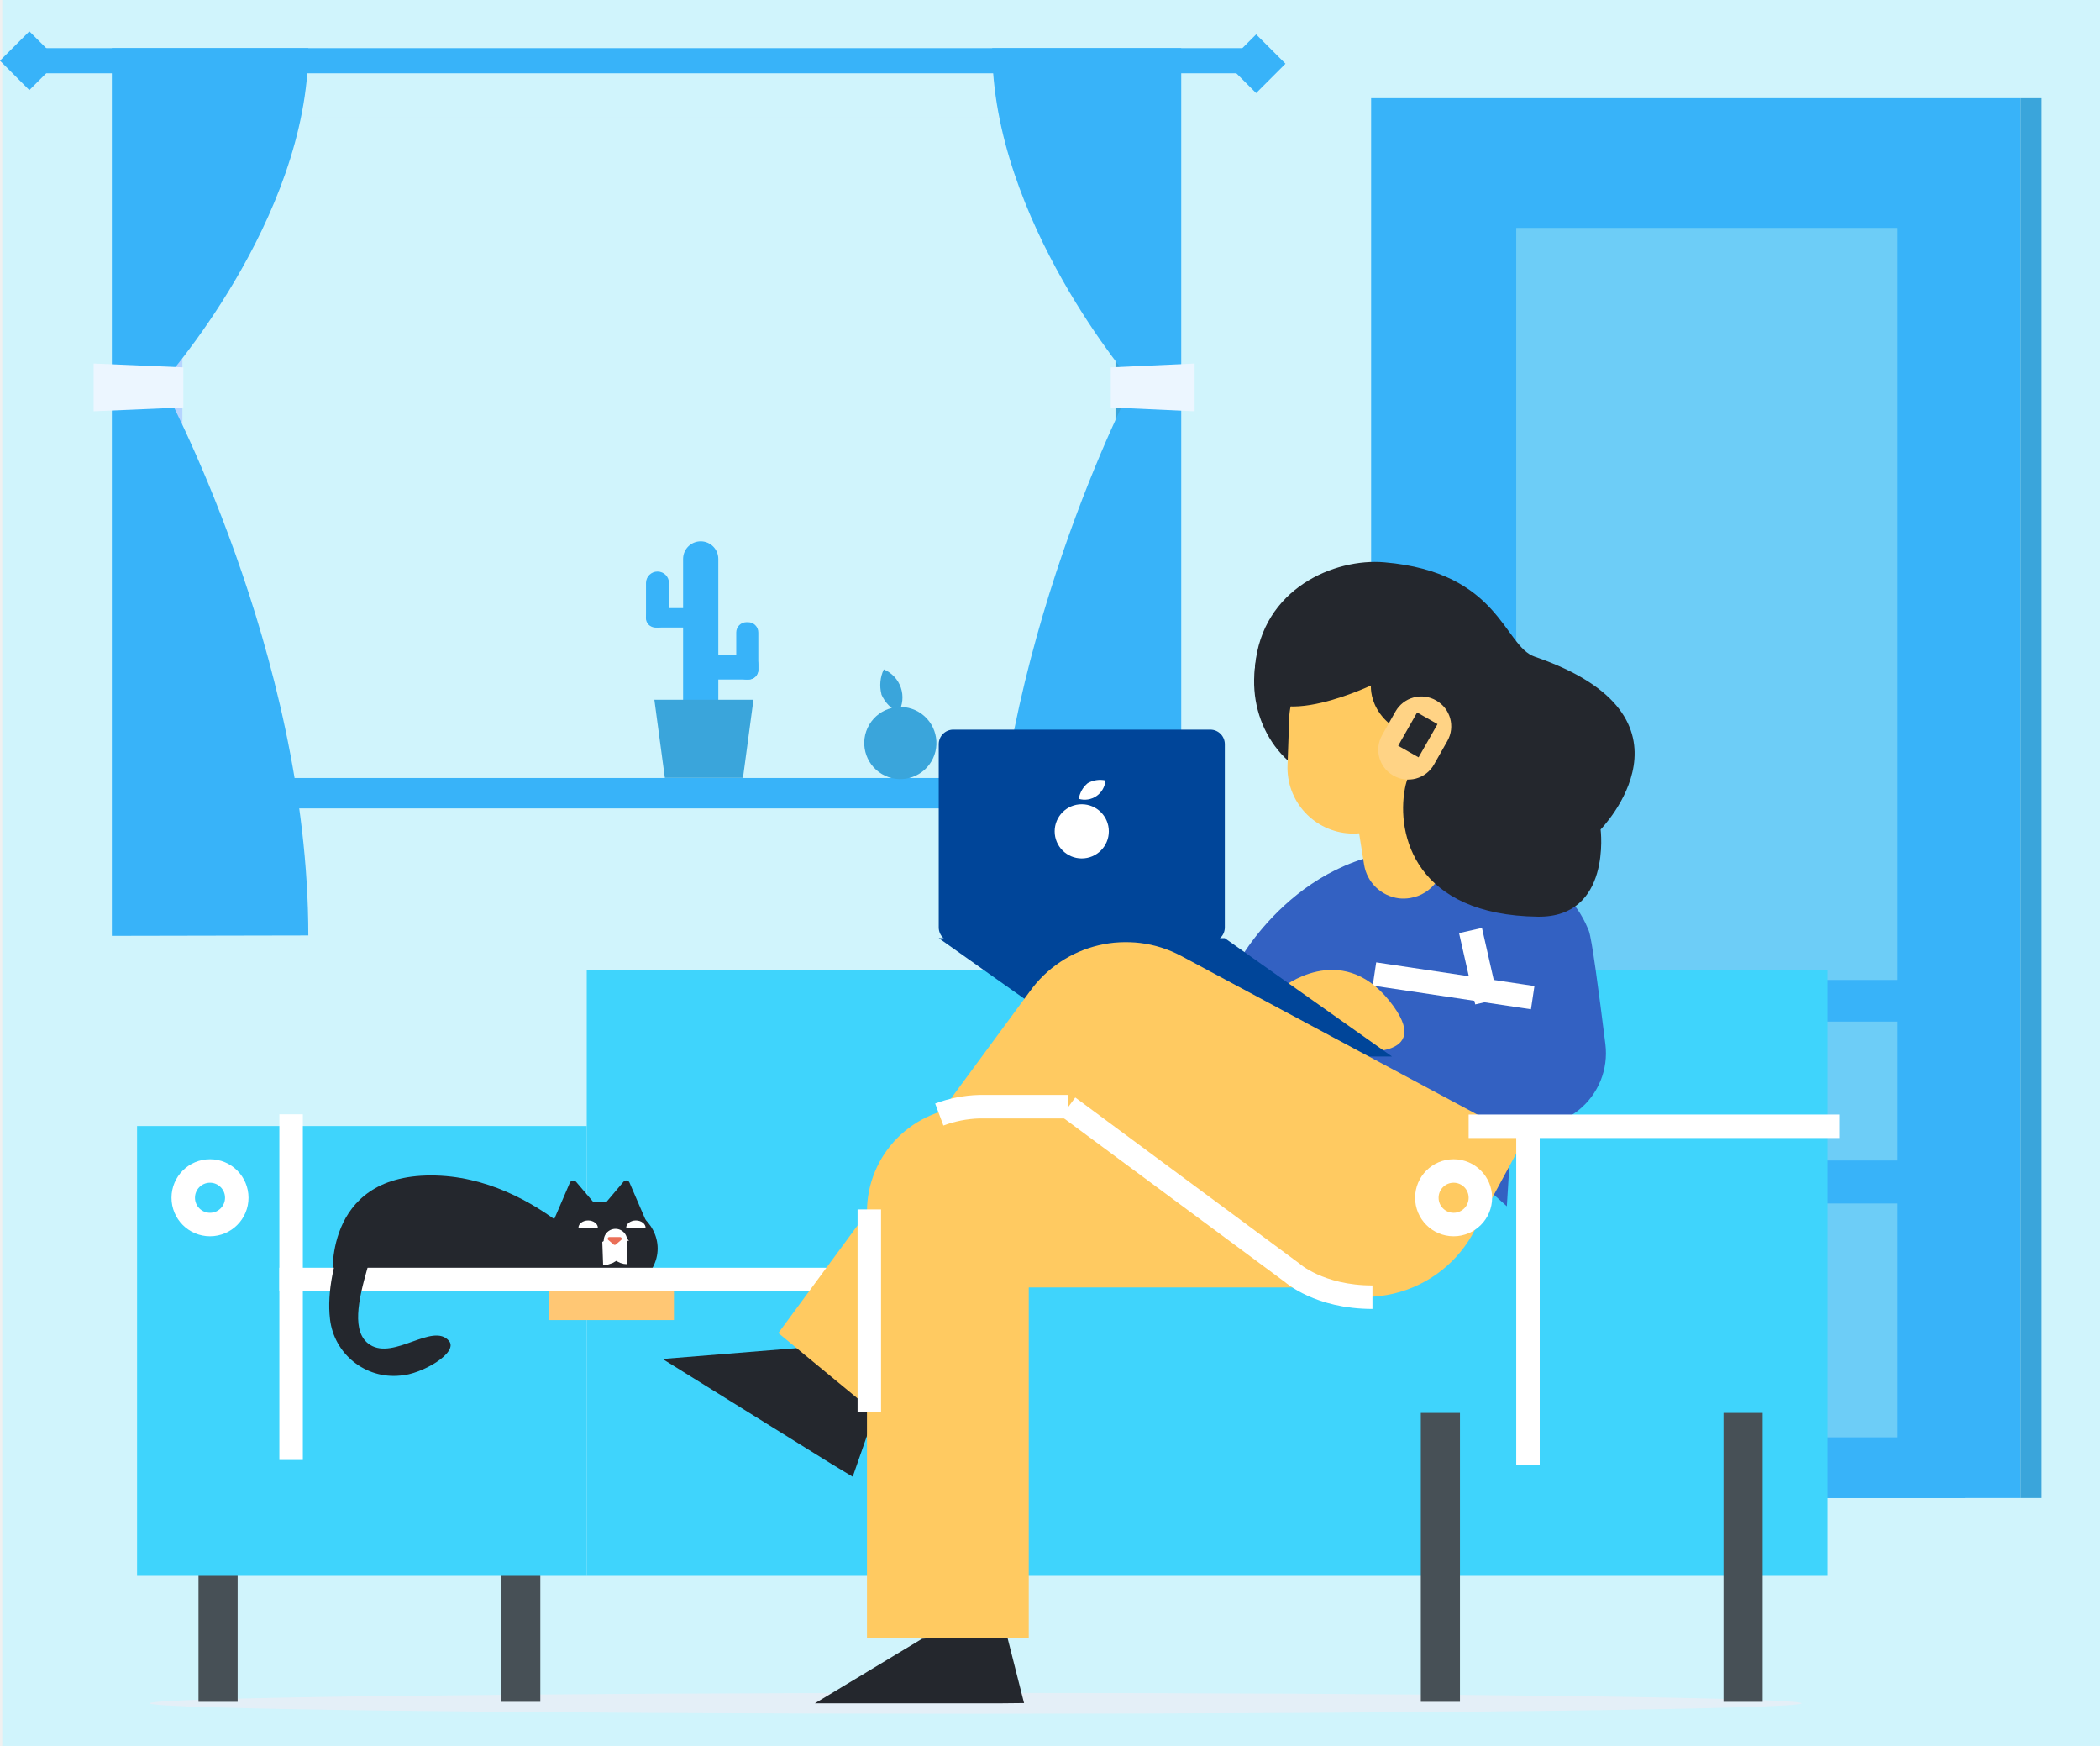
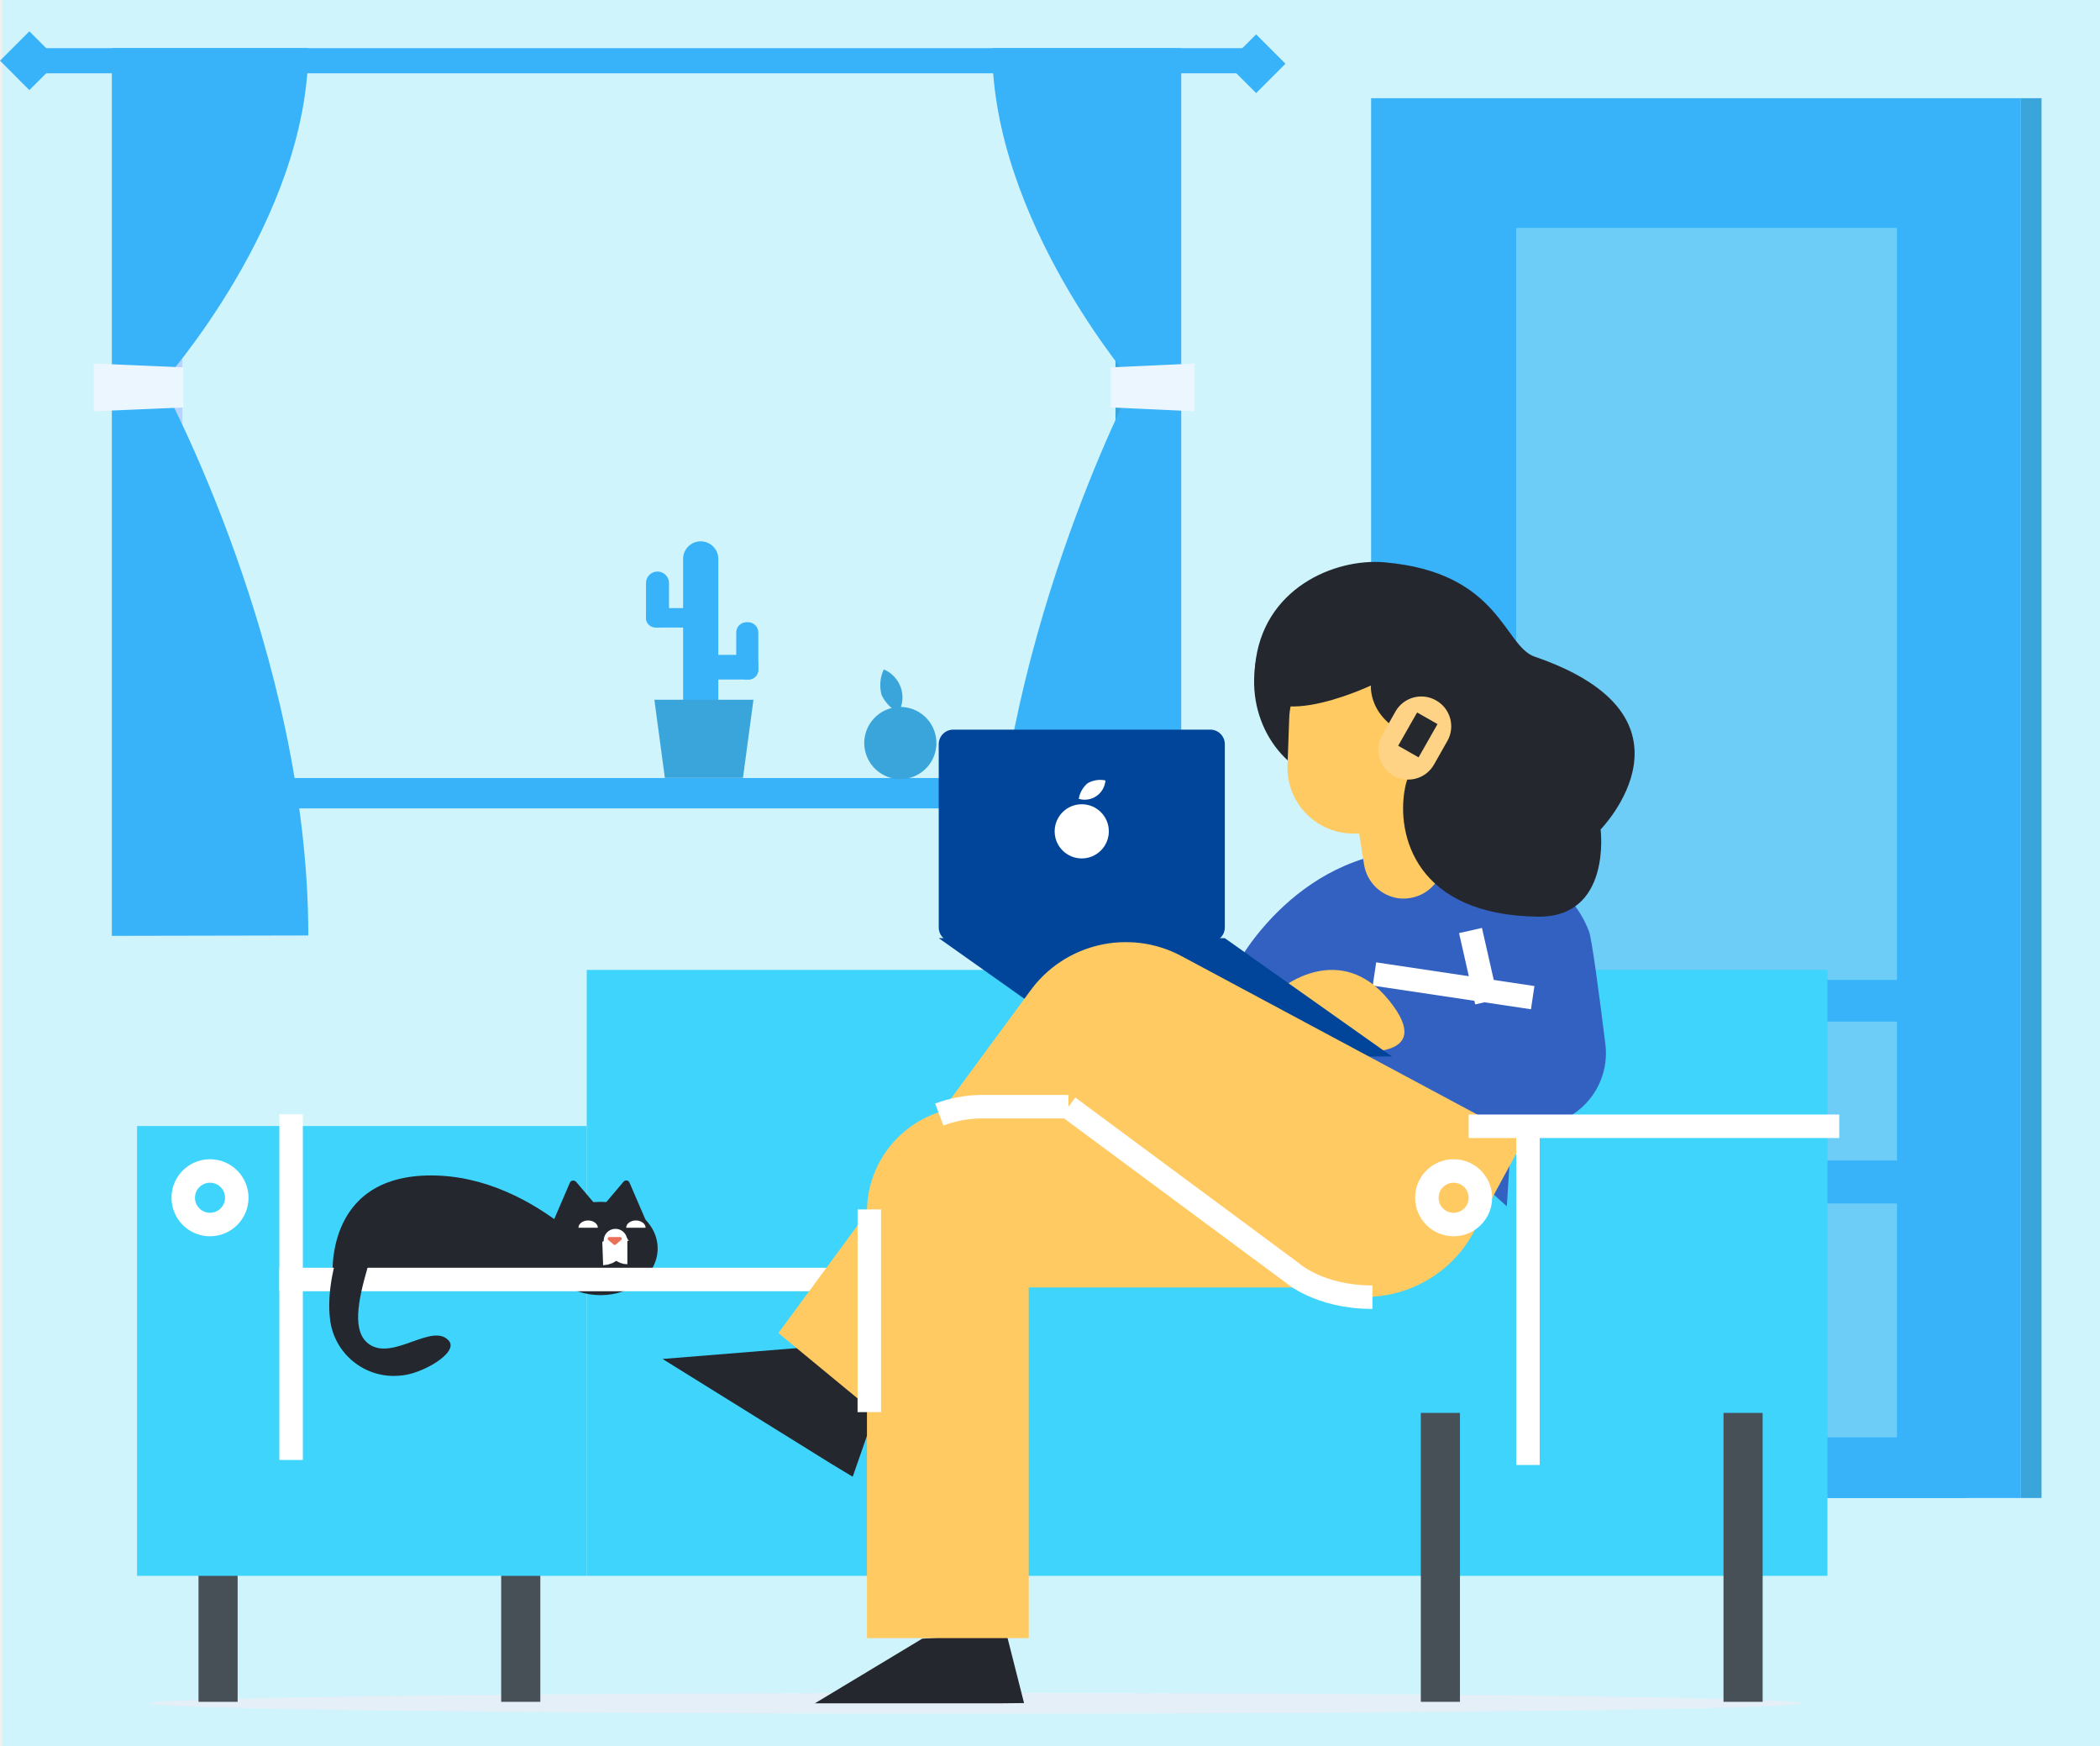
<svg xmlns="http://www.w3.org/2000/svg" viewBox="0 0 268.29 223">
  <defs>
-     <style>.cls-1{fill:#d0f4fc;}.cls-10,.cls-14,.cls-19,.cls-2,.cls-21,.cls-22,.cls-8{fill:none;}.cls-2{stroke:#b6d4ff;stroke-width:18px;}.cls-3{fill:#3aa5db;}.cls-4{fill:#38b3f9;}.cls-5{fill:#ecf6ff;}.cls-6{fill:#6dcdf7;}.cls-7{fill:#e4eff7;}.cls-8{stroke:#475056;stroke-width:5px;}.cls-10,.cls-19,.cls-22,.cls-8{stroke-miterlimit:10;}.cls-9{fill:#3fd4fc;}.cls-10,.cls-14,.cls-22{stroke:#fff;}.cls-10{stroke-linecap:square;}.cls-10,.cls-14,.cls-19,.cls-22{stroke-width:3px;}.cls-11{fill:#24272d;}.cls-12{fill:#ffc774;}.cls-13{fill:#fff;}.cls-14{stroke-linejoin:round;}.cls-15{fill:#ea6f57;}.cls-16{fill:#3361c2;}.cls-17{fill:#ffca61;}.cls-18{fill:#ffd385;}.cls-19{stroke:#25282d;}.cls-20{fill:#004599;}</style>
+     <style>.cls-1{fill:#d0f4fc;}.cls-10,.cls-13,.cls-18,.cls-2,.cls-20,.cls-21,.cls-8{fill:none;}.cls-2{stroke:#b6d4ff;stroke-width:18px;}.cls-3{fill:#3aa5db;}.cls-4{fill:#38b3f9;}.cls-5{fill:#ecf6ff;}.cls-6{fill:#6dcdf7;}.cls-7{fill:#e4eff7;}.cls-8{stroke:#475056;stroke-width:5px;}.cls-10,.cls-18,.cls-21,.cls-8{stroke-miterlimit:10;}.cls-9{fill:#3fd4fc;}.cls-10,.cls-13,.cls-21{stroke:#fff;}.cls-10{stroke-linecap:square;}.cls-10,.cls-13,.cls-18,.cls-21{stroke-width:3px;}.cls-11{fill:#24272d;}.cls-12{fill:#fff;}.cls-13{stroke-linejoin:round;}.cls-14{fill:#ea6f57;}.cls-15{fill:#3361c2;}.cls-16{fill:#ffca61;}.cls-17{fill:#ffd385;}.cls-18{stroke:#25282d;}.cls-19{fill:#004599;}</style>
  </defs>
  <g id="Layer_2" data-name="Layer 2">
    <g id="Layer_1-2" data-name="Layer 1">
      <rect class="cls-1" x="0.29" width="268" height="223" />
      <g id="Scene">
        <path id="Stroke-1" class="cls-2" d="M64.3,17V97.41" />
        <path id="Stroke-2" class="cls-2" d="M105.06,17V97.41" />
        <path id="Stroke-3" class="cls-2" d="M26.7,17V97.41" />
        <polygon id="Fill-4" class="cls-3" points="140.8 99.37 144.68 99.37 144.68 15.01 140.8 15.01 140.8 99.37" />
        <path id="Fill-5" class="cls-1" d="M23.3,99.37H142.51V15H23.3Zm3.64-3.64H138.88V18.64H26.94Z" />
        <polygon id="Fill-6" class="cls-4" points="19.82 103.25 135.94 103.25 135.94 99.37 19.82 99.37 19.82 103.25" />
        <polygon id="Fill-7" class="cls-3" points="135.94 103.25 145.67 103.25 145.67 99.37 135.94 99.37 135.94 103.25" />
        <path id="Stroke-8" class="cls-1" d="M62.53,16.09v82.2" />
        <path id="Stroke-9" class="cls-1" d="M103.28,16.09v82.2" />
        <path id="Stroke-10" class="cls-1" d="M25.33,57.19h114" />
        <path id="Fill-11" class="cls-4" d="M39.39,119.48C39.39,83.29,20.69,49,20.69,49h-6.4v70.53Z" />
        <path id="Fill-13" class="cls-4" d="M39.39,6.15c0,22-18.7,42.8-18.7,42.8h-6.4V6.15Z" />
        <polygon id="Fill-15" class="cls-5" points="23.42 52.04 11.96 52.53 11.96 46.43 23.42 46.92 23.42 52.04" />
        <path id="Fill-17" class="cls-4" d="M126.76,119.48c0-36.19,18-70.53,18-70.53h6.15v70.53Z" />
        <path id="Fill-19" class="cls-4" d="M126.76,6.15c0,22,18,42.8,18,42.8h6.15V6.15Z" />
        <polygon id="Fill-21" class="cls-5" points="141.91 52.04 152.62 52.53 152.62 46.43 141.91 46.92 141.91 52.04" />
        <polygon id="Fill-23" class="cls-4" points="3.75 9.36 160.48 9.36 160.48 6.15 3.75 6.15 3.75 9.36" />
        <path id="Fill-25" class="cls-4" d="M89.52,93.65h0a2.26,2.26,0,0,1-2.25-2.26v-20a2.25,2.25,0,0,1,4.5,0v20a2.26,2.26,0,0,1-2.25,2.26" />
        <path id="Fill-26" class="cls-4" d="M83.73,80.15h5.15a1.21,1.21,0,0,0,1.21-1.21v-.06a1.21,1.21,0,0,0-1.21-1.21H83.73a1.21,1.21,0,0,0-1.21,1.21v.06a1.21,1.21,0,0,0,1.21,1.21" />
        <path id="Fill-27" class="cls-4" d="M84,80.15h0a1.47,1.47,0,0,1-1.47-1.47V74.44A1.47,1.47,0,0,1,84,73h0a1.47,1.47,0,0,1,1.47,1.47v4.24A1.47,1.47,0,0,1,84,80.15" />
        <path id="Fill-28" class="cls-4" d="M95.66,86.79H90.83a1.21,1.21,0,0,1-1.21-1.21v-.73a1.21,1.21,0,0,1,1.21-1.21h4.83a1.22,1.22,0,0,1,1.22,1.21v.73a1.22,1.22,0,0,1-1.22,1.21" />
        <path id="Fill-29" class="cls-4" d="M95.36,86.79h.21a1.31,1.31,0,0,0,1.31-1.31v-4.7a1.31,1.31,0,0,0-1.31-1.31h-.21a1.31,1.31,0,0,0-1.3,1.31v4.7a1.31,1.31,0,0,0,1.3,1.31" />
        <polygon id="Fill-30" class="cls-3" points="83.6 89.37 96.26 89.37 94.92 99.35 84.94 99.35 83.6 89.37" />
        <path id="Fill-31" class="cls-3" d="M111.06,92.55a4.61,4.61,0,1,0,6.32-1.61,4.61,4.61,0,0,0-6.32,1.61" />
        <path id="Fill-32" class="cls-3" d="M112.61,88.71A4.7,4.7,0,0,0,114.79,91a3.88,3.88,0,0,0-1.88-5.5,4.66,4.66,0,0,0-.3,3.17" />
        <polygon id="Fill-33" class="cls-4" points="7.51 7.75 3.75 11.51 0 7.75 3.75 4 7.51 7.75" />
        <polygon id="Fill-34" class="cls-4" points="164.23 8.14 160.48 11.89 156.73 8.14 160.48 4.39 164.23 8.14" />
        <polygon id="Fill-1" class="cls-4" points="175.17 191.33 258.13 191.33 258.13 12.54 175.17 12.54 175.17 191.33" />
        <polygon id="Fill-2" class="cls-4" points="185.03 191.33 251.03 191.33 251.03 20.43 185.03 20.43 185.03 191.33" />
        <polygon id="Fill-3" class="cls-6" points="193.71 125.16 242.35 125.16 242.35 29.11 193.71 29.11 193.71 125.16" />
        <polygon id="Fill-4-2" data-name="Fill-4" class="cls-6" points="193.71 183.58 242.35 183.58 242.35 153.71 193.71 153.71 193.71 183.58" />
        <polygon id="Fill-5-2" data-name="Fill-5" class="cls-6" points="193.71 148.22 242.35 148.22 242.35 130.48 193.71 130.48 193.71 148.22" />
        <path id="Fill-7-2" data-name="Fill-7" class="cls-3" d="M192.24,98.86a2.52,2.52,0,1,1-2.52-2.52,2.52,2.52,0,0,1,2.52,2.52" />
        <path id="Fill-9" class="cls-3" d="M192.24,107.73a2.52,2.52,0,1,1-2.52-2.51,2.52,2.52,0,0,1,2.52,2.51" />
        <polygon id="Fill-11-2" data-name="Fill-11" class="cls-3" points="258.13 191.33 260.82 191.33 260.82 12.54 258.13 12.54 258.13 191.33" />
      </g>
      <g id="Man">
        <ellipse class="cls-7" cx="124.65" cy="217.55" rx="105.52" ry="1.33" />
        <line class="cls-8" x1="27.86" y1="180.46" x2="27.86" y2="217.36" />
        <line class="cls-8" x1="66.53" y1="180.46" x2="66.53" y2="217.36" />
        <rect class="cls-9" x="17.51" y="143.82" width="57.45" height="57.45" />
        <rect class="cls-9" x="74.96" y="123.88" width="158.51" height="77.39" />
        <line class="cls-10" x1="37.19" y1="143.82" x2="37.19" y2="184.97" />
        <circle class="cls-10" cx="26.83" cy="152.98" r="3.42" />
        <path class="cls-11" d="M42.52,163.42s-1.39-13.29,12.55-13.29,23.86,13.29,23.86,13.29" />
        <path class="cls-11" d="M82.56,156l-5.9-1.52,3-3.55a.46.46,0,0,1,.64-.06.66.66,0,0,1,.12.17Z" />
        <path class="cls-11" d="M73.59,150.93l3,3.53L70.68,156l2.12-4.93a.47.47,0,0,1,.62-.25A.7.7,0,0,1,73.59,150.93Z" />
        <ellipse class="cls-11" cx="76.72" cy="159.46" rx="7.3" ry="5.96" />
-         <rect class="cls-12" x="70.16" y="163.31" width="15.94" height="5.29" />
        <line class="cls-10" x1="127.2" y1="163.42" x2="37.19" y2="163.42" />
-         <path class="cls-13" d="M73.9,156.81c0-.51.56-.93,1.24-.93s1.24.43,1.24.93" />
-         <path class="cls-13" d="M80,156.81c0-.51.56-.93,1.24-.93s1.24.43,1.24.93" />
-         <path class="cls-14" d="M77,160.1a1.69,1.69,0,0,0,1.63-1.65s.5,1.52,1.52,1.52" />
-         <path class="cls-15" d="M77.83,158h1.41a.21.21,0,0,1,.19.23.18.18,0,0,1-.06.13l-.7.6a.23.23,0,0,1-.27,0l-.7-.6a.21.21,0,0,1,0-.3A.14.14,0,0,1,77.83,158Z" />
+         <path class="cls-12" d="M73.9,156.81c0-.51.56-.93,1.24-.93s1.24.43,1.24.93" />
+         <path class="cls-12" d="M80,156.81c0-.51.56-.93,1.24-.93s1.24.43,1.24.93" />
+         <path class="cls-13" d="M77,160.1a1.69,1.69,0,0,0,1.63-1.65s.5,1.52,1.52,1.52" />
+         <path class="cls-14" d="M77.83,158h1.41a.21.21,0,0,1,.19.23.18.18,0,0,1-.06.13l-.7.6a.23.23,0,0,1-.27,0l-.7-.6a.21.21,0,0,1,0-.3A.14.14,0,0,1,77.83,158Z" />
        <path class="cls-11" d="M57.35,171.25c-2.05-2.38-7,2.48-10.08.51C42.42,168.67,51,155,48,153c-1.89-1.23-6.68,8.41-5.84,15.48a8.2,8.2,0,0,0,9,7.21C53.85,175.54,58.65,172.76,57.35,171.25Z" />
        <line class="cls-8" x1="184.02" y1="180.46" x2="184.02" y2="217.36" />
        <line class="cls-8" x1="222.69" y1="180.46" x2="222.69" y2="217.36" />
-         <path class="cls-16" d="M194.16,127.62l-17.83-2.46-2.54,11.56,19,6.6a9.32,9.32,0,0,0,12.31-9.94c-.85-6.84-1.75-13.62-2.12-14.5-.79-1.84-3.55-9.59-20.25-10.3S158,123.22,158,123.22l34.51,30.85" />
+         <path class="cls-15" d="M194.16,127.62l-17.83-2.46-2.54,11.56,19,6.6a9.32,9.32,0,0,0,12.31-9.94c-.85-6.84-1.75-13.62-2.12-14.5-.79-1.84-3.55-9.59-20.25-10.3S158,123.22,158,123.22l34.51,30.85" />
        <ellipse class="cls-11" cx="172.76" cy="86.7" rx="13.56" ry="12.5" transform="translate(59.9 243.63) rotate(-80.93)" />
-         <path class="cls-17" d="M178.74,114.74a5.17,5.17,0,0,1-4.47-4.31l-2.74-17.32a5.15,5.15,0,0,1,10.13-1.82l0,.22,2.76,17.3a5.15,5.15,0,0,1-4.28,5.89h0A5.26,5.26,0,0,1,178.74,114.74Z" />
-         <path class="cls-17" d="M175.17,106.21l-1,.16a8.42,8.42,0,0,1-9.59-7.05,8.17,8.17,0,0,1-.09-1.56l.22-6.12a8.41,8.41,0,0,1,7.23-8h0a8.42,8.42,0,0,1,9.51,7.16h0l.84,6A8.41,8.41,0,0,1,175.17,106.21Z" />
+         <path class="cls-16" d="M178.74,114.74a5.17,5.17,0,0,1-4.47-4.31l-2.74-17.32a5.15,5.15,0,0,1,10.13-1.82l0,.22,2.76,17.3a5.15,5.15,0,0,1-4.28,5.89h0A5.26,5.26,0,0,1,178.74,114.74Z" />
+         <path class="cls-16" d="M175.17,106.21l-1,.16a8.42,8.42,0,0,1-9.59-7.05,8.17,8.17,0,0,1-.09-1.56l.22-6.12a8.41,8.41,0,0,1,7.23-8h0a8.42,8.42,0,0,1,9.51,7.16h0l.84,6A8.41,8.41,0,0,1,175.17,106.21Z" />
        <path class="cls-11" d="M204.49,105.94s1.43,11.25-8,11.14c-15.62-.19-18.13-10.45-17-16.38.43-2.37,1.89-4.12,3.52-5.79-8.43-1.85-7.86-7.36-7.86-7.36S159.43,95,160.34,85.08s10.16-13.81,16.53-13.26c14.79,1.27,15.23,10.69,19.19,12.05C218.56,91.57,204.49,105.94,204.49,105.94Z" />
-         <path class="cls-18" d="M183.49,89.47h0a3.79,3.79,0,0,1,1.42,5.17l-1.7,3A3.78,3.78,0,0,1,178,99.05h0a3.79,3.79,0,0,1-1.42-5.17l1.7-3A3.79,3.79,0,0,1,183.49,89.47Z" />
-         <line class="cls-19" x1="182.35" y1="91.74" x2="179.93" y2="95.99" />
+         <path class="cls-17" d="M183.49,89.47h0a3.79,3.79,0,0,1,1.42,5.17l-1.7,3A3.78,3.78,0,0,1,178,99.05h0a3.79,3.79,0,0,1-1.42-5.17l1.7-3A3.79,3.79,0,0,1,183.49,89.47Z" />
+         <line class="cls-18" x1="182.35" y1="91.74" x2="179.93" y2="95.99" />
        <line class="cls-10" x1="177.08" y1="124.62" x2="194.33" y2="127.2" />
        <line class="cls-10" x1="189.6" y1="126.49" x2="188.2" y2="120.31" />
-         <path class="cls-17" d="M163.72,126.21s7.5-6.19,13.77,1.6-4.7,6.44-4.7,6.44" />
-         <polygon class="cls-20" points="177.84 134.94 141.29 134.94 119.93 119.82 156.47 119.82 177.84 134.94" />
+         <path class="cls-16" d="M163.72,126.21s7.5-6.19,13.77,1.6-4.7,6.44-4.7,6.44" />
+         <polygon class="cls-19" points="177.84 134.94 141.29 134.94 119.93 119.82 156.47 119.82 177.84 134.94" />
        <polygon class="cls-11" points="104.11 217.55 127.84 217.55 130.83 217.52 128.54 208.49 117.81 209.3 104.11 217.55" />
        <polygon class="cls-11" points="84.65 173.57 106.2 186.96 108.94 188.61 114.23 173.42 102.82 172.1 84.65 173.57" />
-         <path class="cls-17" d="M142.11,141.38l38,23.06H131.43v44.78H110.76V154.83a13.4,13.4,0,0,1,13.34-13.45Z" />
-         <path class="cls-17" d="M143.59,146.66l21.49,15.9A15.72,15.72,0,0,0,188.47,157l6.21-11.46L150.92,122.1a15.09,15.09,0,0,0-19.38,4.56l-32.1,43.6L116.1,184Z" />
-         <rect class="cls-21" x="176.02" y="143.82" width="57.45" height="57.45" />
-         <path class="cls-22" d="M136.48,141.38l28.6,21.18s3.45,3.12,10.26,3.12" />
-         <path class="cls-22" d="M120,142.35a15.82,15.82,0,0,1,5.08-1h11.42" />
-         <line class="cls-22" x1="111.06" y1="154.47" x2="111.06" y2="180.36" />
-         <rect class="cls-20" x="119.93" y="93.19" width="36.55" height="27.12" rx="1.86" ry="1.86" />
+         <path class="cls-16" d="M142.11,141.38l38,23.06H131.43v44.78H110.76V154.83a13.4,13.4,0,0,1,13.34-13.45Z" />
+         <path class="cls-16" d="M143.59,146.66l21.49,15.9A15.72,15.72,0,0,0,188.47,157l6.21-11.46L150.92,122.1a15.09,15.09,0,0,0-19.38,4.56l-32.1,43.6L116.1,184Z" />
+         <rect class="cls-20" x="176.02" y="143.82" width="57.45" height="57.45" />
+         <path class="cls-21" d="M136.48,141.38l28.6,21.18s3.45,3.12,10.26,3.12" />
+         <path class="cls-21" d="M120,142.35a15.82,15.82,0,0,1,5.08-1h11.42" />
+         <line class="cls-21" x1="111.06" y1="154.47" x2="111.06" y2="180.36" />
+         <rect class="cls-19" x="119.93" y="93.19" width="36.55" height="27.12" rx="1.86" ry="1.86" />
        <line class="cls-10" x1="195.21" y1="144.46" x2="195.21" y2="185.61" />
        <circle class="cls-10" cx="185.71" cy="152.98" r="3.42" />
        <line class="cls-10" x1="189.13" y1="143.85" x2="233.47" y2="143.85" />
-         <circle class="cls-13" cx="138.2" cy="106.18" r="3.46" />
-         <path class="cls-13" d="M141.23,99.68a2.66,2.66,0,0,1-3.41,2.35,3.28,3.28,0,0,1,1.14-2A3.24,3.24,0,0,1,141.23,99.68Z" />
+         <circle class="cls-12" cx="138.2" cy="106.18" r="3.46" />
+         <path class="cls-12" d="M141.23,99.68a2.66,2.66,0,0,1-3.41,2.35,3.28,3.28,0,0,1,1.14-2A3.24,3.24,0,0,1,141.23,99.68Z" />
      </g>
    </g>
  </g>
</svg>
